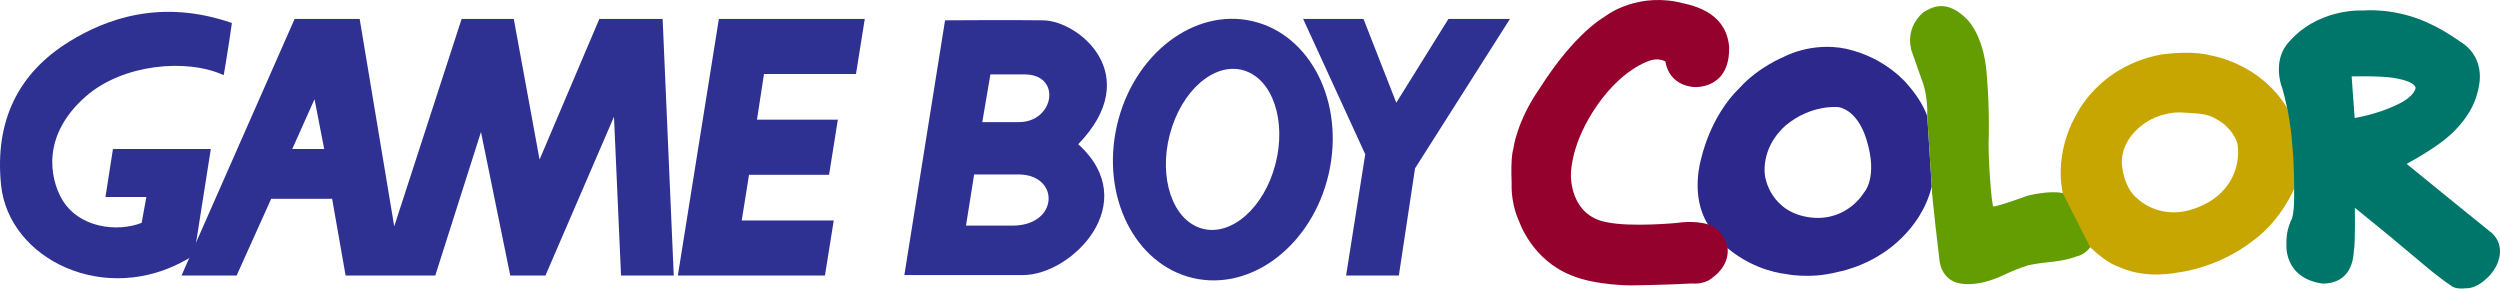
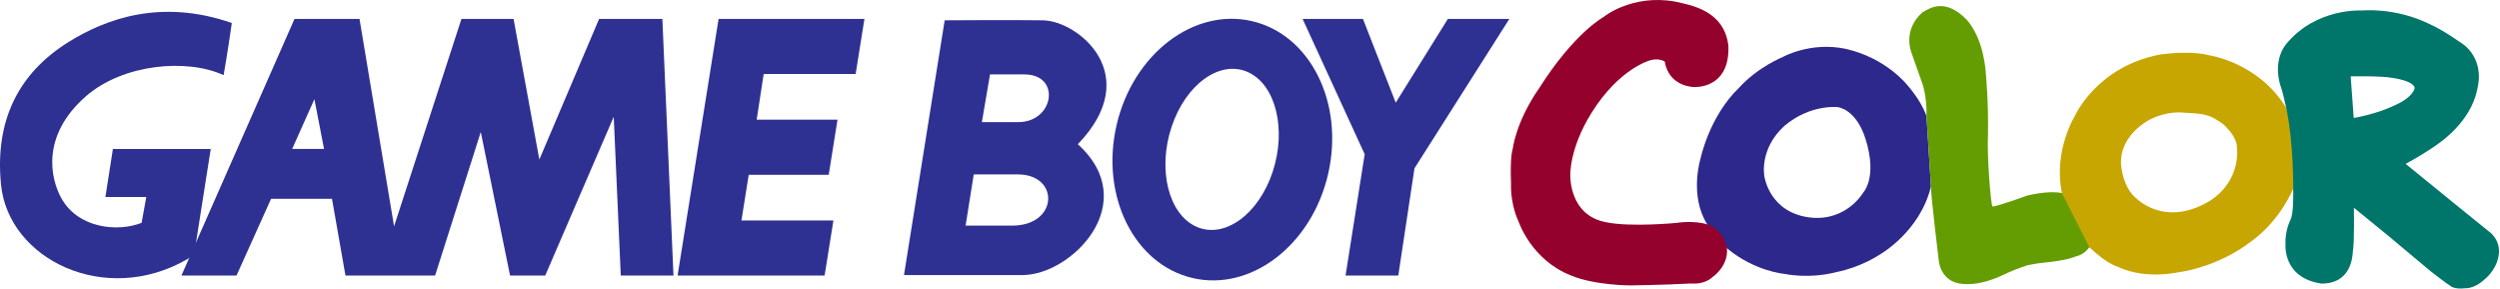
- <svg xmlns="http://www.w3.org/2000/svg" version="1.1" id="Ebene_2" x="0px" y="0px" width="601.141" height="69.382" viewBox="0 0 601.141 69.382" enable-background="new 0 0 566.93 65.438" xml:space="preserve">
-   <defs id="defs16" />
-   <g id="g31" transform="matrix(1.060345,0,0,1.060345,2.9756826e-4,0.00140155)">
-     <path d="m 437.047,26.359 c -1.192,-3.612 -4.341,-7.049 -4.341,-7.049 0,0 -4.731,-6.146 -14.024,-8.242 -7.956,-1.664 -14.208,1.845 -14.208,1.845 0,0 -5.677,2.275 -9.943,6.978 -6.796,6.542 -8.749,16.088 -8.749,16.088 0,0 -2.604,8.314 1.521,14.896 l 4.482,5.422 c 6.326,5.279 13.087,5.819 13.087,5.819 0,0 5.46,1.229 11.824,-0.434 5.563,-1.122 9.614,-3.869 9.614,-3.869 0,0 9.222,-5.097 11.749,-15.509 z M 422.69,43.676 c 0,0 -3.686,6.437 -11.782,5.675 -9.51,-0.975 -10.628,-9.325 -10.628,-9.325 0,0 -1.305,-6.146 4.553,-11.498 5.931,-4.987 12.113,-4.229 12.113,-4.229 0,0 4.154,0.397 6.292,7.268 2.744,8.747 -0.548,12.109 -0.548,12.109" id="path5256" style="fill:#2d288b" />
-     <path d="m 467.773,43.787 c -3.044,-0.672 -7.917,0.575 -7.917,0.575 0,0 -6.796,2.493 -7.845,2.458 -0.396,-0.577 -1.263,-11.677 -1.012,-16.123 0.146,-7.846 -0.509,-14.243 -0.509,-14.243 0,0 -0.323,-7.558 -4.373,-12.039 -4.771,-4.811 -8.101,-2.747 -10.016,-1.593 -4.591,4.122 -2.457,9.146 -2.457,9.146 l 2.389,6.762 c 0,0 1.155,2.894 1.012,7.628 l 1.012,15.944 c 0,2.133 1.737,16.484 1.737,16.484 0,0 0.176,4.665 4.661,5.496 4.593,0.759 9.109,-1.52 11.025,-2.423 1.917,-0.901 4.447,-1.697 4.447,-1.697 0,0 2.098,-0.471 4.194,-0.65 4.916,-0.472 6.688,-1.338 6.688,-1.338 0,0 1.901,-0.286 3.184,-2.099 1.278,-1.81 2.826,-10.302 -6.22,-12.288" id="path5262" style="fill:#639d01" />
-     <path d="m 387.3,50.872 c -3.229,-0.969 -6.938,-0.327 -6.938,-0.327 0,0 -10.485,1.011 -15.945,-0.146 -8.457,-1.48 -8.174,-10.592 -8.174,-10.592 0,0 -0.283,-6.039 4.813,-14.208 6.289,-10.088 13.23,-11.895 13.23,-11.895 0,0 1.733,-0.649 3.36,0.217 1.013,5.854 6.688,5.818 6.688,5.818 0,0 8.171,0.545 7.771,-9.359 -0.938,-8.138 -8.782,-9.257 -12.074,-10.018 -9.864,-1.771 -16.269,3.508 -16.269,3.508 0,0 -6.614,3.578 -14.531,16.051 -5.391,7.735 -6.04,13.811 -6.04,13.811 0,0 -0.649,1.446 -0.396,7.883 -0.145,5.023 1.737,8.676 1.737,8.676 0,0 2.854,8.645 11.891,12.187 5.497,2.276 13.525,2.241 13.525,2.241 0,0 7.771,-0.108 13.733,-0.435 3.255,0.252 4.812,-1.447 4.812,-1.447 0,0 3.648,-2.385 3.289,-6.543 0,0 -0.708,-4.295 -4.482,-5.422" id="path5264" style="fill:#94012c" />
-     <path d="m 152.788,62.488 h -11.956 l -1.598,-36.012 -15.545,36.012 h -7.975 L 109.072,29.931 98.705,62.488 H 78.374 L 75.317,45.085 H 61.495 l -7.84,17.403 H 41.16 L 66.812,4.288 H 81.561 L 89.4,51.328 104.685,4.287 h 11.823 l 5.848,31.893 13.56,-31.893 h 14.351 z M 73.515,33.781 71.326,22.491 66.277,33.781 h 7.238" id="path5266" style="fill:#2e3192" />
-     <path d="M 187.072,62.488 189.07,50 h -20.866 l 1.654,-10.365 h 18.148 L 190,27.14 h -18.341 l 1.594,-10.366 h 20.861 l 1.995,-12.486 h -33.087 l -9.305,58.2 h 33.355" id="path5268" style="fill:#2e3192" />
-     <path d="m 342.419,4.287 h -13.954 l -11.827,19 -7.438,-19 h -13.688 l 14.084,30.692 -4.339,27.508 h 11.963 l 3.671,-24.315 21.528,-33.885" id="path5270" style="fill:#2e3192" />
-     <path d="M 253.306,28.382 C 257.02,12.289 270.775,1.728 284.023,4.791 297.279,7.854 305.012,23.377 301.301,39.47 297.587,55.559 283.834,66.122 270.58,63.059 257.327,59.996 249.595,44.469 253.306,28.382 Z m 18.099,23.023 c 6.327,2.83 14.078,-2.721 17.302,-12.398 3.223,-9.685 0.714,-19.828 -5.614,-22.659 -6.328,-2.832 -14.069,2.722 -17.298,12.404 -3.227,9.683 -0.713,19.821 5.61,22.653" id="path5272" style="fill:#2e3192" />
-     <path d="m 224.595,16.877 c 0,0 0.265,0 7.786,0 8.439,0 6.727,10.812 -1.316,10.812 -6.596,0 -8.313,0 -8.313,0 z m -3.689,22.679 c 0,0 2.505,0 10.021,0 9.499,0 9.233,11.605 -1.317,11.605 -6.59,0 -10.55,0 -10.55,0 z m -6.595,-34.949 -9.229,57.767 c 0,0 19.122,0 26.903,0 11.076,0 27.276,-16.326 12.531,-29.672 15.162,-15.692 0.126,-27.955 -7.916,-28.095 -6.461,-0.104 -22.416,0 -22.416,0 h 0.127" id="path5276" style="fill:#2e3192" />
-     <path d="M 15.648,9.468 C 4.252,16.521 -1.228,27.271 0.231,41.89 1.928,58.847 23.887,69.53 42.49,58.769 c 1.629,-0.94 0.992,-0.792 1.595,-1.331 L 47.808,33.782 H 25.614 l -1.702,10.897 h 9.276 l -1.065,5.85 c -5.314,2.125 -14.352,1.327 -18.204,-5.582 -2.44,-4.376 -4.703,-14.142 5.583,-23.124 8.369,-7.309 22.856,-8.633 31.23,-4.78 0,0 1.062,-6.111 1.857,-11.829 C 36.511,-0.366 24.018,4.287 15.648,9.468" id="path5274" style="fill:#2e3192" />
-     <path d="m 518.642,24.443 c -6.325,-10.339 -17.46,-11.894 -17.46,-11.894 0,0 -3.543,-1.194 -11.133,-0.183 -14.246,2.713 -19.2,13.667 -19.2,13.667 0,0 -5.099,8.024 -3.074,17.75 l 6.224,12.292 c 4.59,4.302 6.469,4.302 6.757,4.558 6.076,2.747 13.125,1.156 13.125,1.156 0,0 8.895,-0.867 17.029,-7.194 6.506,-4.771 9.326,-11.786 9.326,-11.786 l 0.863,-9.41 z m -17.316,21.113 c -10.231,6.146 -16.668,-0.579 -16.668,-0.579 0,0 -2.855,-1.88 -3.47,-7.593 -0.438,-6.615 6.146,-10.05 6.146,-10.05 0,0 3.471,-2.134 7.81,-1.808 4.339,0.324 5.708,0.035 9.219,2.64 3.324,3.002 3.107,5.206 3.107,5.206 0,0 1.195,7.449 -6.144,12.184" id="path5258" style="fill:#c8a601" />
-     <path d="m 520.234,42.809 c 0,0 0.218,5.783 -0.688,7.194 -1.229,2.639 -1.047,5.206 -1.047,5.206 0,0 -0.835,7.809 8.209,9.107 6.214,-0.035 6.971,-5.206 7.081,-7.411 0.36,-1.732 0.217,-9.798 0.217,-9.798 l 8.063,6.581 c 0,0 5.856,4.917 9.295,7.772 3.581,2.818 4.479,3.325 4.479,3.325 0,0 0.763,0.901 3.506,0.577 2.211,0.038 4.234,-1.952 4.234,-1.952 0,0 2.563,-1.875 3.214,-5.167 0.795,-3.905 -2.24,-5.821 -2.24,-5.821 0,0 -11.205,-9.039 -18.798,-15.258 5.097,-2.783 7.556,-4.699 7.556,-4.699 0,0 7.088,-4.698 8.604,-11.896 2.099,-7.918 -3.867,-11.024 -3.867,-11.024 0,0 -3.726,-2.676 -6.87,-4.087 -7.92,-3.868 -15.293,-3.073 -15.293,-3.073 0,0 -10.483,-0.722 -17.316,7.703 -3.144,4.083 -1.19,9.436 -1.19,9.436 0,0 0.388,0.857 1.263,4.916 1.753,8.167 1.588,18.369 1.588,18.369 z m 13.738,-16.053 -0.688,-9.435 c 0,0 6.614,-0.146 9.363,0.324 5.426,0.831 5.134,2.352 5.134,2.352 0,0 -0.181,1.915 -4.303,3.796 -4.48,2.17 -9.506,2.963 -9.506,2.963" id="path5260" style="fill:#00766a" />
-   </g>
+ <svg xmlns="http://www.w3.org/2000/svg" version="1.1" id="Ebene_2" x="0px" y="0px" width="566.93px" height="65.438px" viewBox="0 0 566.93 65.438" enable-background="new 0 0 566.93 65.438" xml:space="preserve">
+   <path id="path5256" fill="#2D288B" d="M437.047,26.359c-1.192-3.612-4.341-7.049-4.341-7.049s-4.731-6.146-14.024-8.242  c-7.956-1.664-14.208,1.845-14.208,1.845s-5.677,2.275-9.943,6.978c-6.796,6.542-8.749,16.088-8.749,16.088  s-2.604,8.314,1.521,14.896l4.482,5.422c6.326,5.279,13.087,5.819,13.087,5.819s5.46,1.229,11.824-0.434  c5.563-1.122,9.614-3.869,9.614-3.869s9.222-5.097,11.749-15.509L437.047,26.359z M422.69,43.676c0,0-3.686,6.437-11.782,5.675  c-9.51-0.975-10.628-9.325-10.628-9.325s-1.305-6.146,4.553-11.498c5.931-4.987,12.113-4.229,12.113-4.229s4.154,0.397,6.292,7.268  C425.982,40.314,422.69,43.676,422.69,43.676" />
+   <path id="path5262" fill="#639D01" d="M467.773,43.787c-3.044-0.672-7.917,0.575-7.917,0.575s-6.796,2.493-7.845,2.458  c-0.396-0.577-1.263-11.677-1.012-16.123c0.146-7.846-0.509-14.243-0.509-14.243s-0.323-7.558-4.373-12.039  c-4.771-4.811-8.101-2.747-10.016-1.593c-4.591,4.122-2.457,9.146-2.457,9.146l2.389,6.762c0,0,1.155,2.894,1.012,7.628  l1.012,15.944c0,2.133,1.737,16.484,1.737,16.484s0.176,4.665,4.661,5.496c4.593,0.759,9.109-1.52,11.025-2.423  c1.917-0.901,4.447-1.697,4.447-1.697s2.098-0.471,4.194-0.65c4.916-0.472,6.688-1.338,6.688-1.338s1.901-0.286,3.184-2.099  C475.271,54.265,476.819,45.773,467.773,43.787" />
+   <path id="path5264" fill="#94012C" d="M387.3,50.872c-3.229-0.969-6.938-0.327-6.938-0.327s-10.485,1.011-15.945-0.146  c-8.457-1.48-8.174-10.592-8.174-10.592s-0.283-6.039,4.813-14.208c6.289-10.088,13.23-11.895,13.23-11.895s1.733-0.649,3.36,0.217  c1.013,5.854,6.688,5.818,6.688,5.818s8.171,0.545,7.771-9.359c-0.938-8.138-8.782-9.257-12.074-10.018  c-9.864-1.771-16.269,3.508-16.269,3.508s-6.614,3.578-14.531,16.051c-5.391,7.735-6.04,13.811-6.04,13.811  s-0.649,1.446-0.396,7.883c-0.145,5.023,1.737,8.676,1.737,8.676s2.854,8.645,11.891,12.187c5.497,2.276,13.525,2.241,13.525,2.241  s7.771-0.108,13.733-0.435c3.255,0.252,4.812-1.447,4.812-1.447s3.648-2.385,3.289-6.543  C391.782,56.294,391.074,51.999,387.3,50.872" />
+   <path id="path5266" fill="#2E3192" d="M152.788,62.488h-11.956l-1.598-36.012l-15.545,36.012h-7.975l-6.642-32.557L98.705,62.488  H78.374l-3.057-17.403H61.495l-7.84,17.403H41.16l25.652-58.2h14.749L89.4,51.328l15.285-47.041h11.823l5.848,31.893l13.56-31.893  h14.351L152.788,62.488z M73.515,33.781l-2.189-11.29l-5.049,11.29H73.515" />
+   <path id="path5268" fill="#2E3192" d="M187.072,62.488l1.998-12.488h-20.866l1.654-10.365h18.148L190,27.14h-18.341l1.594-10.366  h20.861l1.995-12.486h-33.087l-9.305,58.2H187.072" />
+   <path id="path5270" fill="#2E3192" d="M342.419,4.287h-13.954l-11.827,19l-7.438-19h-13.688l14.084,30.692l-4.339,27.508h11.963  l3.671-24.315L342.419,4.287" />
+   <path id="path5272" fill="#2E3192" d="M253.306,28.382c3.714-16.093,17.469-26.654,30.717-23.591  c13.256,3.063,20.989,18.586,17.278,34.679c-3.714,16.089-17.467,26.652-30.721,23.589  C257.327,59.996,249.595,44.469,253.306,28.382z M271.405,51.405c6.327,2.83,14.078-2.721,17.302-12.398  c3.223-9.685,0.714-19.828-5.614-22.659c-6.328-2.832-14.069,2.722-17.298,12.404C262.568,38.435,265.082,48.573,271.405,51.405" />
+   <path id="path5276" fill="#2E3192" d="M224.595,16.877c0,0,0.265,0,7.786,0c8.439,0,6.727,10.812-1.316,10.812  c-6.596,0-8.313,0-8.313,0L224.595,16.877z M220.906,39.556c0,0,2.505,0,10.021,0c9.499,0,9.233,11.605-1.317,11.605  c-6.59,0-10.55,0-10.55,0L220.906,39.556L220.906,39.556z M214.311,4.607l-9.229,57.767c0,0,19.122,0,26.903,0  c11.076,0,27.276-16.326,12.531-29.672c15.162-15.692,0.126-27.955-7.916-28.095c-6.461-0.104-22.416,0-22.416,0H214.311" />
+   <path id="path5274" fill="#2E3192" d="M15.648,9.468C4.252,16.521-1.228,27.271,0.231,41.89C1.928,58.847,23.887,69.53,42.49,58.769  c1.629-0.94,0.992-0.792,1.595-1.331l3.723-23.656H25.614l-1.702,10.897h9.276l-1.065,5.85c-5.314,2.125-14.352,1.327-18.204-5.582  c-2.44-4.376-4.703-14.142,5.583-23.124c8.369-7.309,22.856-8.633,31.23-4.78c0,0,1.062-6.111,1.857-11.829  C36.511-0.366,24.018,4.287,15.648,9.468" />
+   <path id="path5258" fill="#C8A601" d="M518.642,24.443c-6.325-10.339-17.46-11.894-17.46-11.894s-3.543-1.194-11.133-0.183  c-14.246,2.713-19.2,13.667-19.2,13.667s-5.099,8.024-3.074,17.75l6.224,12.292c4.59,4.302,6.469,4.302,6.757,4.558  c6.076,2.747,13.125,1.156,13.125,1.156s8.895-0.867,17.029-7.194c6.506-4.771,9.326-11.786,9.326-11.786l0.863-9.41L518.642,24.443  L518.642,24.443z M501.326,45.556c-10.231,6.146-16.668-0.579-16.668-0.579s-2.855-1.88-3.47-7.593  c-0.438-6.615,6.146-10.05,6.146-10.05s3.471-2.134,7.81-1.808c4.339,0.324,5.708,0.035,9.219,2.64  c3.324,3.002,3.107,5.206,3.107,5.206S508.665,40.821,501.326,45.556" />
+   <path id="path5260" fill="#00766A" d="M520.234,42.809c0,0,0.218,5.783-0.688,7.194c-1.229,2.639-1.047,5.206-1.047,5.206  s-0.835,7.809,8.209,9.107c6.214-0.035,6.971-5.206,7.081-7.411c0.36-1.732,0.217-9.798,0.217-9.798l8.063,6.581  c0,0,5.856,4.917,9.295,7.772c3.581,2.818,4.479,3.325,4.479,3.325s0.763,0.901,3.506,0.577c2.211,0.038,4.234-1.952,4.234-1.952  s2.563-1.875,3.214-5.167c0.795-3.905-2.24-5.821-2.24-5.821s-11.205-9.039-18.798-15.258c5.097-2.783,7.556-4.699,7.556-4.699  s7.088-4.698,8.604-11.896c2.099-7.918-3.867-11.024-3.867-11.024s-3.726-2.676-6.87-4.087c-7.92-3.868-15.293-3.073-15.293-3.073  s-10.483-0.722-17.316,7.703c-3.144,4.083-1.19,9.436-1.19,9.436s0.388,0.857,1.263,4.916  C520.399,32.607,520.234,42.809,520.234,42.809L520.234,42.809z M533.972,26.756l-0.688-9.435c0,0,6.614-0.146,9.363,0.324  c5.426,0.831,5.134,2.352,5.134,2.352s-0.181,1.915-4.303,3.796C538.998,25.963,533.972,26.756,533.972,26.756" />
</svg>
